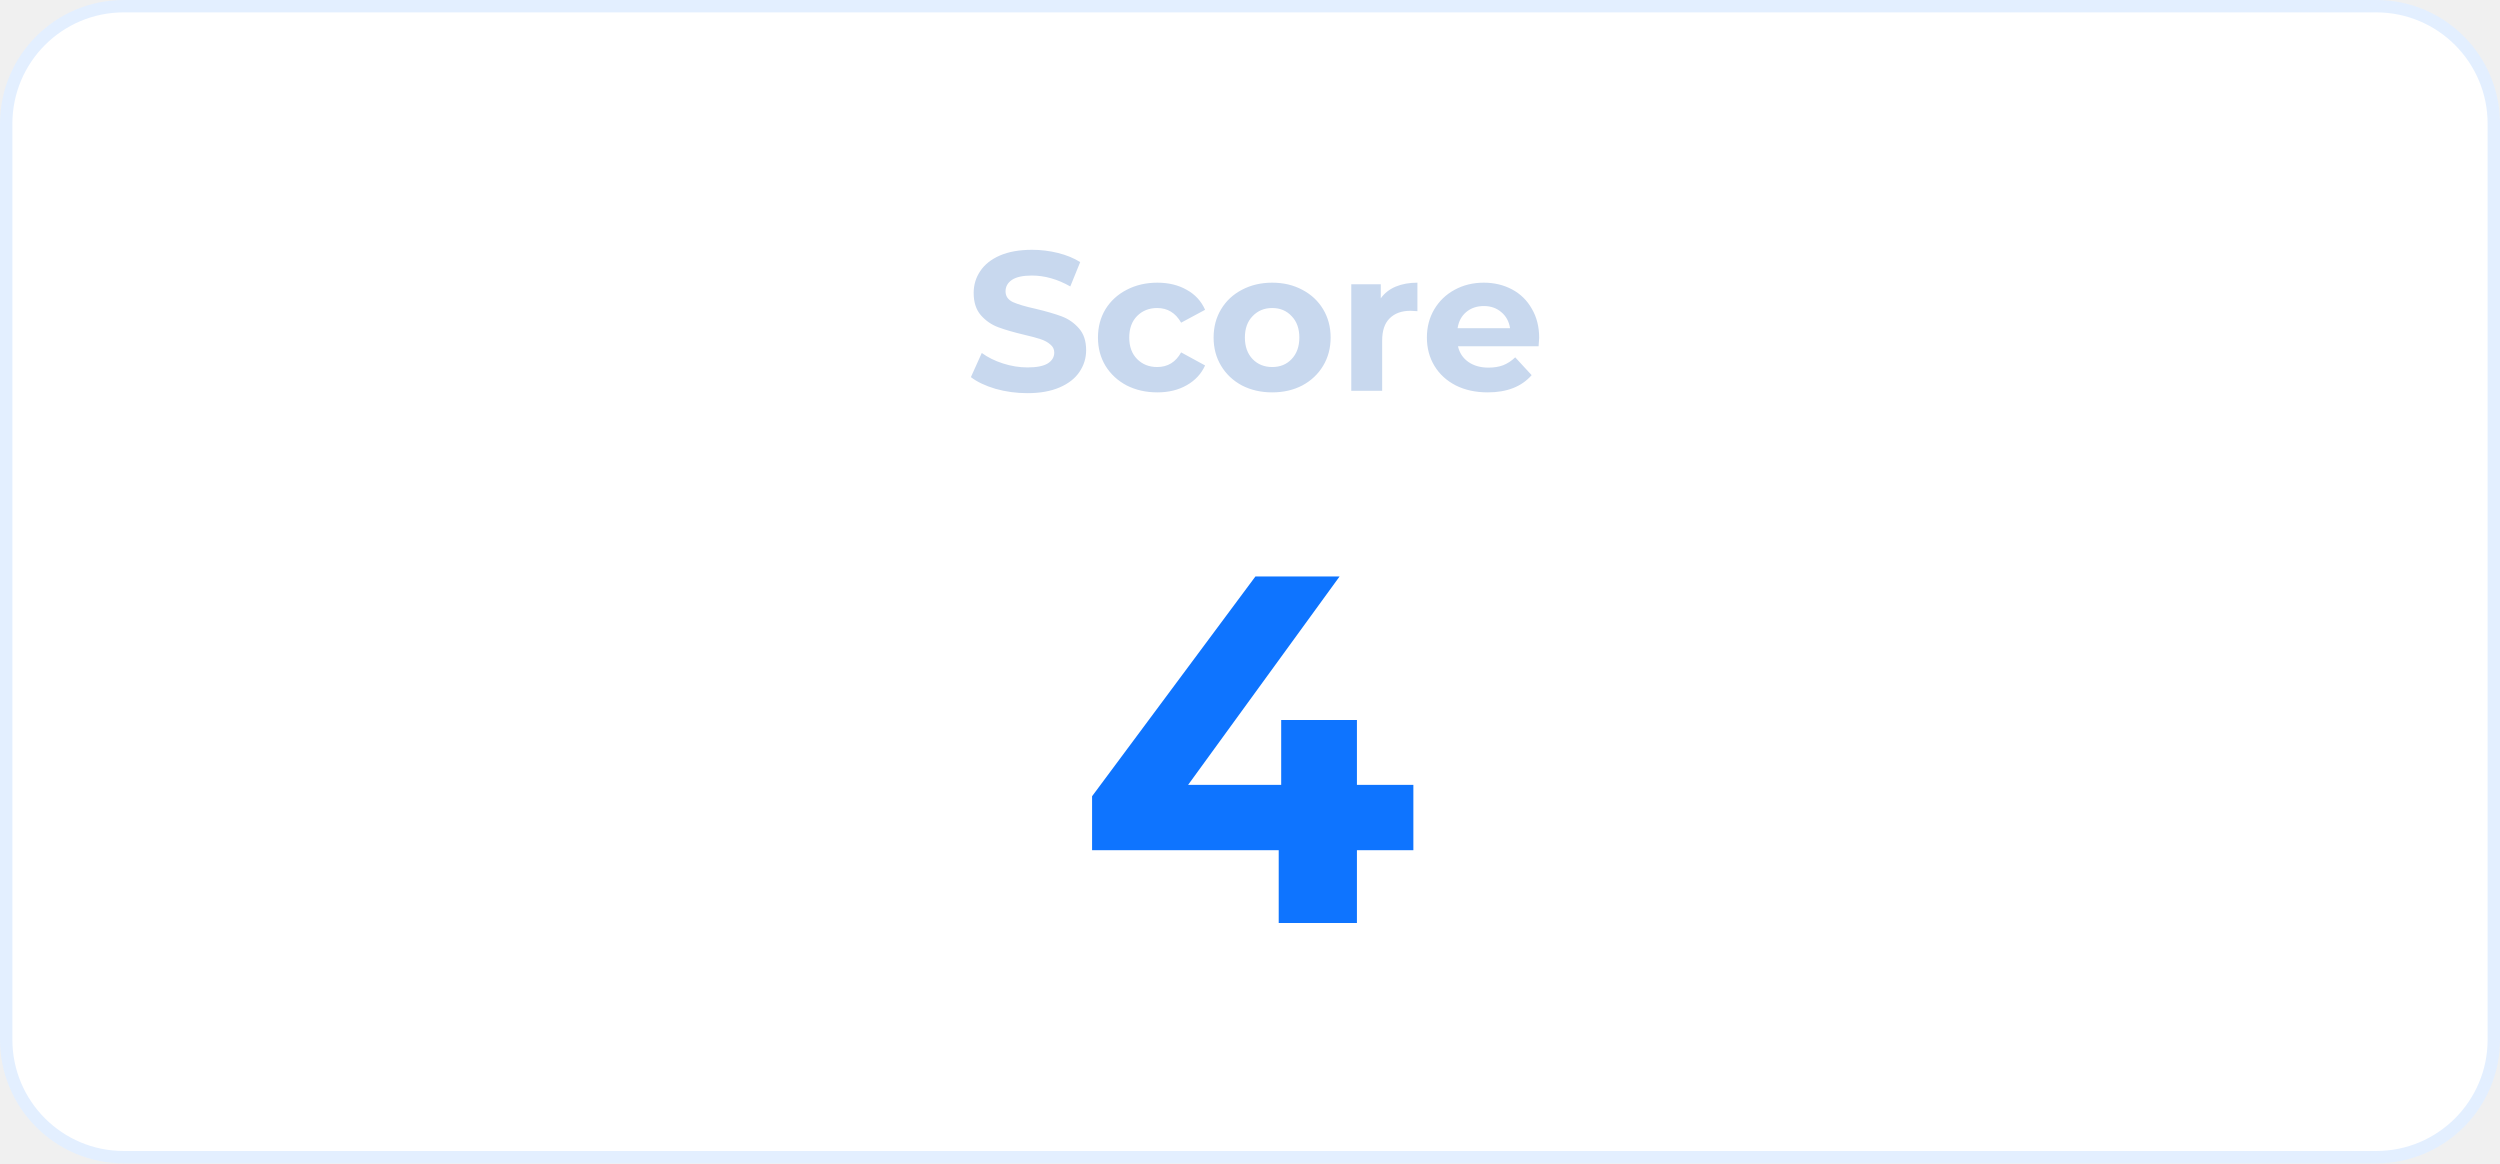
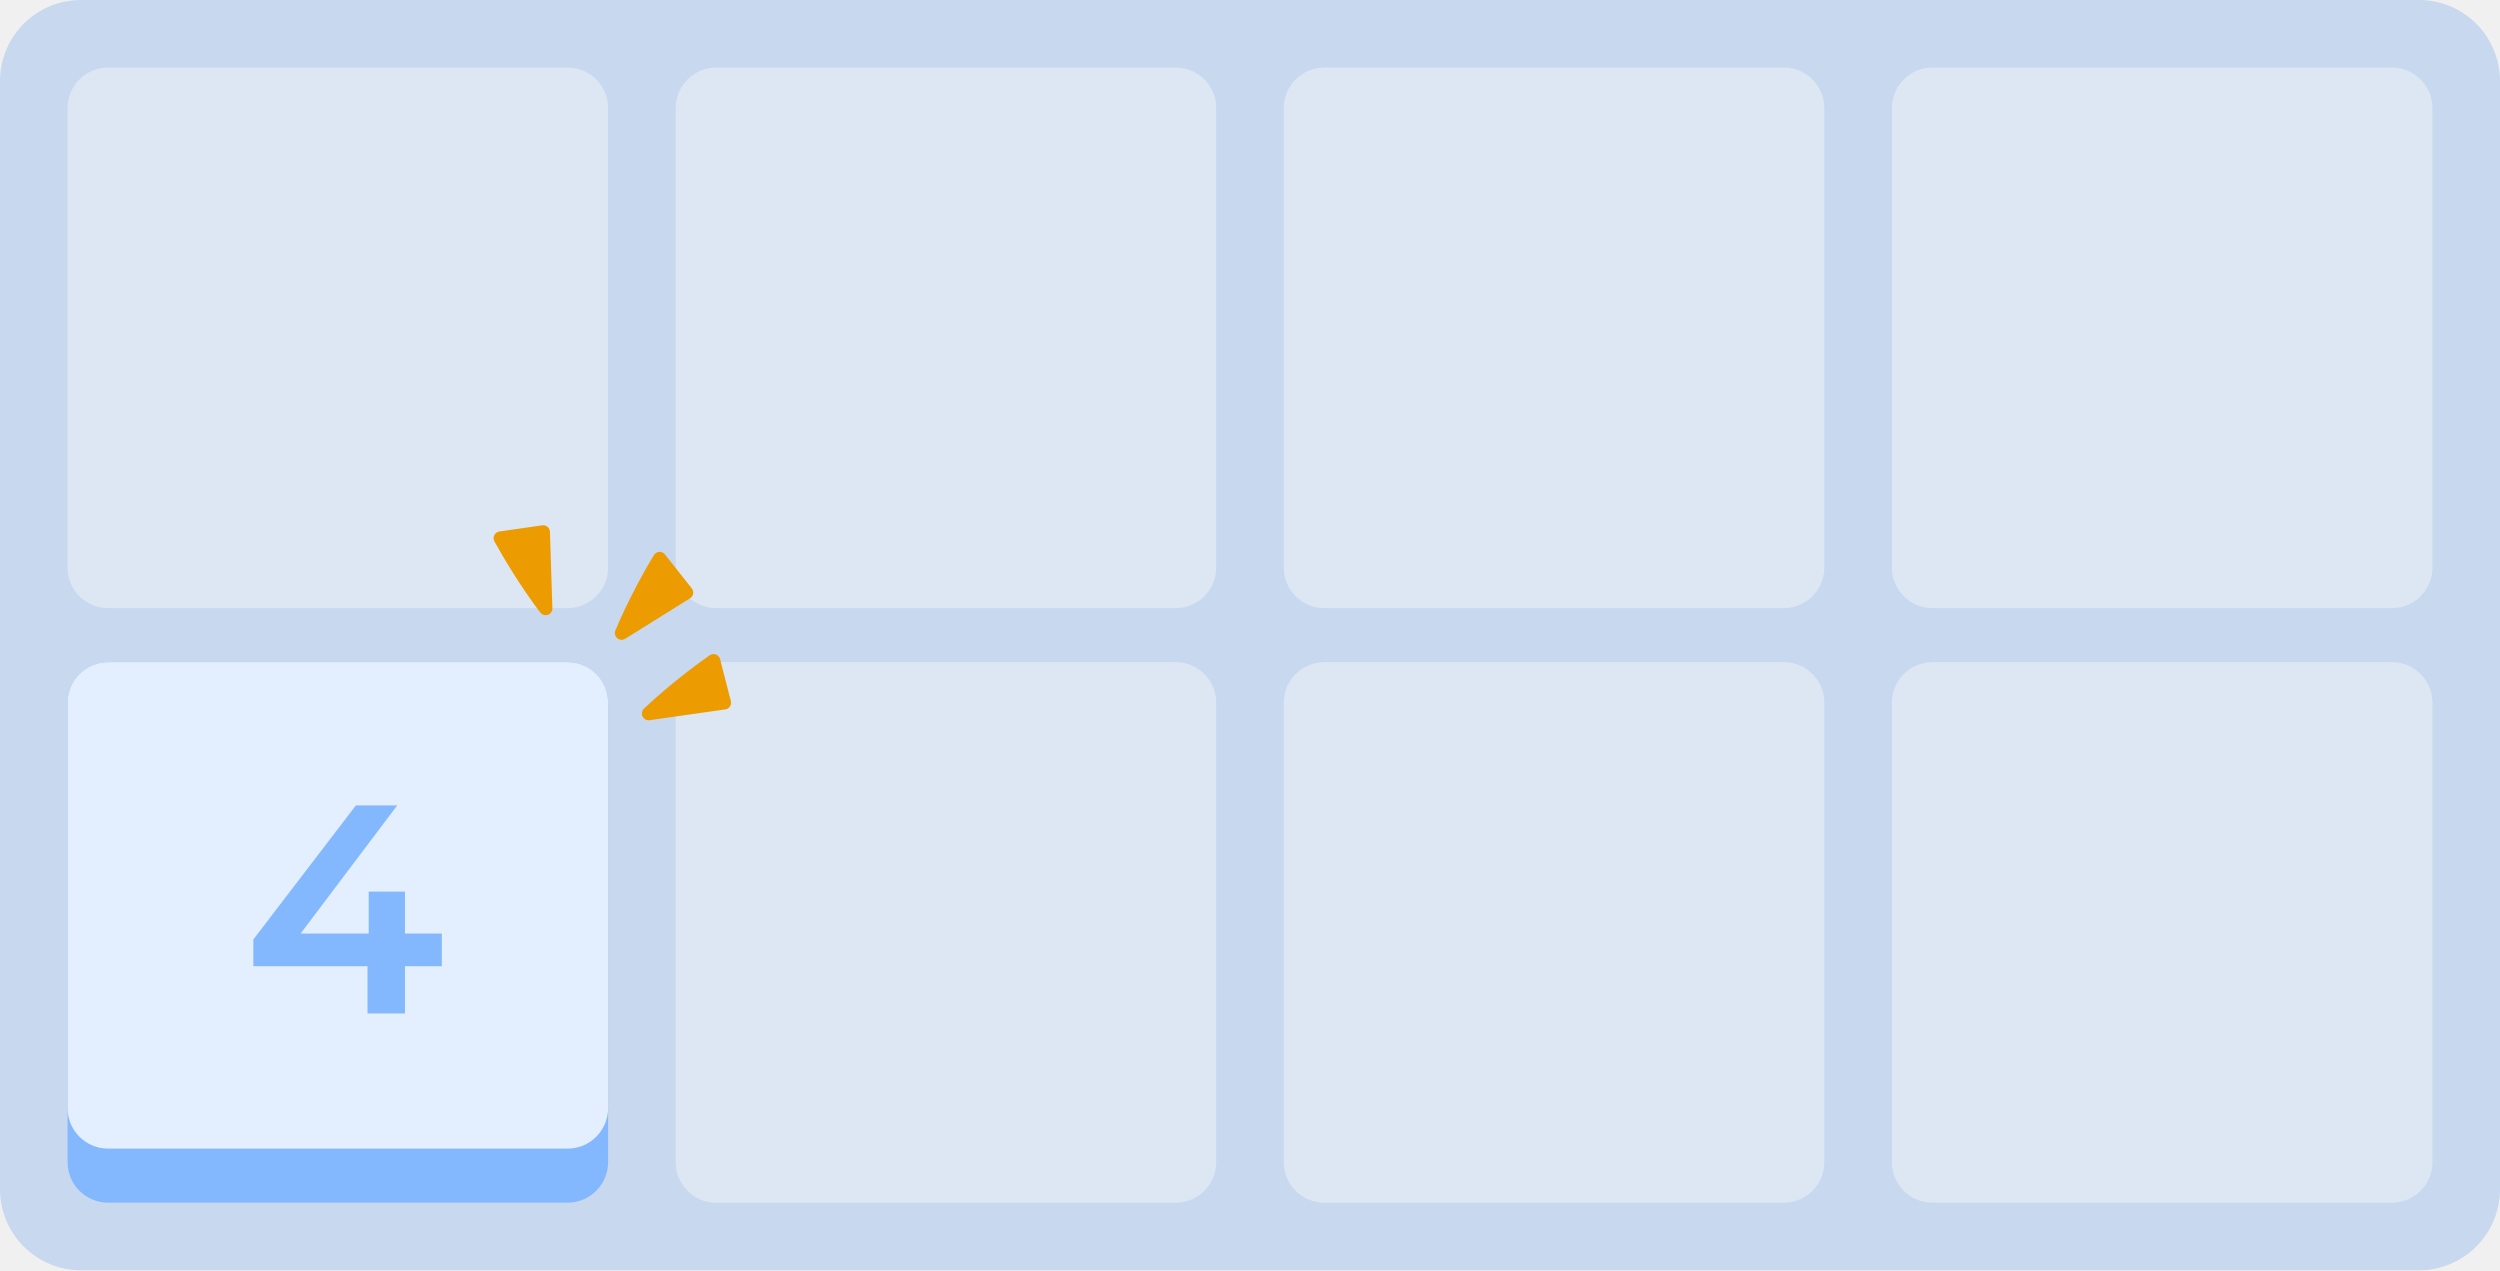
- <svg xmlns="http://www.w3.org/2000/svg" width="202" height="94" viewBox="0 0 202 94" fill="none">
-   <rect x="0.5" y="0.5" width="201" height="93" rx="9.5" fill="white" stroke="#E3EFFF" />
-   <path d="M83.008 31.768C82.123 31.768 81.264 31.651 80.432 31.416C79.611 31.171 78.949 30.856 78.448 30.472L79.328 28.52C79.808 28.872 80.379 29.155 81.04 29.368C81.701 29.581 82.363 29.688 83.024 29.688C83.76 29.688 84.304 29.581 84.656 29.368C85.008 29.144 85.184 28.851 85.184 28.488C85.184 28.221 85.077 28.003 84.864 27.832C84.661 27.651 84.395 27.507 84.064 27.4C83.744 27.294 83.307 27.176 82.752 27.048C81.899 26.846 81.2 26.643 80.656 26.44C80.112 26.238 79.643 25.912 79.248 25.464C78.864 25.016 78.672 24.419 78.672 23.672C78.672 23.021 78.848 22.435 79.2 21.912C79.552 21.379 80.08 20.957 80.784 20.648C81.499 20.339 82.368 20.184 83.392 20.184C84.107 20.184 84.805 20.27 85.488 20.44C86.171 20.611 86.768 20.856 87.28 21.176L86.48 23.144C85.445 22.558 84.411 22.264 83.376 22.264C82.651 22.264 82.112 22.381 81.76 22.616C81.419 22.851 81.248 23.16 81.248 23.544C81.248 23.928 81.445 24.216 81.84 24.408C82.245 24.59 82.859 24.771 83.68 24.952C84.533 25.155 85.232 25.358 85.776 25.56C86.32 25.763 86.784 26.083 87.168 26.52C87.563 26.957 87.76 27.549 87.76 28.296C87.76 28.936 87.579 29.523 87.216 30.056C86.864 30.579 86.331 30.995 85.616 31.304C84.901 31.613 84.032 31.768 83.008 31.768ZM93.515 31.704C92.598 31.704 91.771 31.517 91.035 31.144C90.31 30.76 89.739 30.232 89.323 29.56C88.918 28.888 88.715 28.125 88.715 27.272C88.715 26.419 88.918 25.656 89.323 24.984C89.739 24.312 90.31 23.79 91.035 23.416C91.771 23.032 92.598 22.84 93.515 22.84C94.422 22.84 95.211 23.032 95.883 23.416C96.566 23.79 97.062 24.328 97.371 25.032L95.435 26.072C94.987 25.283 94.342 24.888 93.499 24.888C92.849 24.888 92.31 25.102 91.883 25.528C91.457 25.955 91.243 26.536 91.243 27.272C91.243 28.008 91.457 28.59 91.883 29.016C92.31 29.443 92.849 29.656 93.499 29.656C94.353 29.656 94.998 29.262 95.435 28.472L97.371 29.528C97.062 30.211 96.566 30.744 95.883 31.128C95.211 31.512 94.422 31.704 93.515 31.704ZM102.795 31.704C101.888 31.704 101.072 31.517 100.347 31.144C99.632 30.76 99.072 30.232 98.667 29.56C98.261 28.888 98.059 28.125 98.059 27.272C98.059 26.419 98.261 25.656 98.667 24.984C99.072 24.312 99.632 23.79 100.347 23.416C101.072 23.032 101.888 22.84 102.795 22.84C103.702 22.84 104.512 23.032 105.227 23.416C105.942 23.79 106.502 24.312 106.907 24.984C107.312 25.656 107.515 26.419 107.515 27.272C107.515 28.125 107.312 28.888 106.907 29.56C106.502 30.232 105.942 30.76 105.227 31.144C104.512 31.517 103.702 31.704 102.795 31.704ZM102.795 29.656C103.435 29.656 103.958 29.443 104.363 29.016C104.779 28.579 104.987 27.997 104.987 27.272C104.987 26.547 104.779 25.971 104.363 25.544C103.958 25.107 103.435 24.888 102.795 24.888C102.155 24.888 101.627 25.107 101.211 25.544C100.795 25.971 100.587 26.547 100.587 27.272C100.587 27.997 100.795 28.579 101.211 29.016C101.627 29.443 102.155 29.656 102.795 29.656ZM111.567 24.104C111.866 23.688 112.266 23.373 112.767 23.16C113.279 22.947 113.866 22.84 114.527 22.84V25.144C114.25 25.123 114.063 25.112 113.967 25.112C113.253 25.112 112.693 25.315 112.287 25.72C111.882 26.115 111.679 26.712 111.679 27.512V31.576H109.183V22.968H111.567V24.104ZM124.365 27.304C124.365 27.336 124.349 27.56 124.317 27.976H117.805C117.923 28.509 118.2 28.931 118.637 29.24C119.075 29.549 119.619 29.704 120.269 29.704C120.717 29.704 121.112 29.64 121.453 29.512C121.805 29.373 122.131 29.16 122.429 28.872L123.757 30.312C122.947 31.24 121.763 31.704 120.205 31.704C119.235 31.704 118.376 31.517 117.629 31.144C116.883 30.76 116.307 30.232 115.901 29.56C115.496 28.888 115.293 28.125 115.293 27.272C115.293 26.43 115.491 25.672 115.885 25C116.291 24.317 116.84 23.79 117.533 23.416C118.237 23.032 119.021 22.84 119.885 22.84C120.728 22.84 121.491 23.021 122.173 23.384C122.856 23.747 123.389 24.27 123.773 24.952C124.168 25.624 124.365 26.408 124.365 27.304ZM119.901 24.728C119.336 24.728 118.861 24.888 118.477 25.208C118.093 25.528 117.859 25.965 117.773 26.52H122.013C121.928 25.976 121.693 25.544 121.309 25.224C120.925 24.893 120.456 24.728 119.901 24.728Z" fill="#C8D8EE" />
-   <path d="M114.2 68.696H109.64V74.576H103.32V68.696H88.24V64.336L101.44 46.576H108.24L96 63.416H103.52V58.176H109.64V63.416H114.2V68.696Z" fill="#0E74FF" />
+ <svg xmlns="http://www.w3.org/2000/svg" width="185" height="94" viewBox="0 0 185 94" fill="none">
+   <rect width="185" height="94" rx="6" fill="#C8D8EE" />
+   <rect x="5" y="5" width="40" height="40" rx="3" fill="#DDE7F4" />
+   <rect x="50" y="5" width="40" height="40" rx="3" fill="#DDE7F4" />
+   <rect x="95" y="5" width="40" height="40" rx="3" fill="#DDE7F4" />
+   <rect x="140" y="5" width="40" height="40" rx="3" fill="#DDE7F4" />
+   <rect x="140" y="49" width="40" height="40" rx="3" fill="#DDE7F4" />
+   <rect x="50" y="49" width="40" height="40" rx="3" fill="#DDE7F4" />
+   <rect x="95" y="49" width="40" height="40" rx="3" fill="#DDE7F4" />
+   <rect x="5" y="48.998" width="40" height="40" rx="3" fill="#83B8FF" />
+   <rect x="5" y="48.998" width="40" height="36" rx="3" fill="#E3EFFF" />
+   <path d="M32.696 71.5H29.968V74.998H27.196V71.5H18.748V69.52L26.338 59.598H29.396L22.246 69.08H27.284V65.978H29.968V69.08H32.696V71.5Z" fill="#83B8FF" />
+   <path d="M48.814 41.338C48.264 42.237 46.931 44.597 46 46.846L50.799 43.85L48.814 41.338Z" fill="#EC9C00" stroke="#EC9C00" stroke-linejoin="round" />
+   <path d="M52.801 48.9C51.934 49.5 49.76 51.12 48 52.799L53.6 52.001L52.801 48.9Z" fill="#EC9C00" stroke="#EC9C00" stroke-linejoin="round" />
+   <path d="M37.026 39.824C37.528 40.751 38.9 43.089 40.377 45.022L40.195 39.368L37.026 39.824Z" fill="#EC9C00" stroke="#EC9C00" stroke-linejoin="round" />
</svg>
